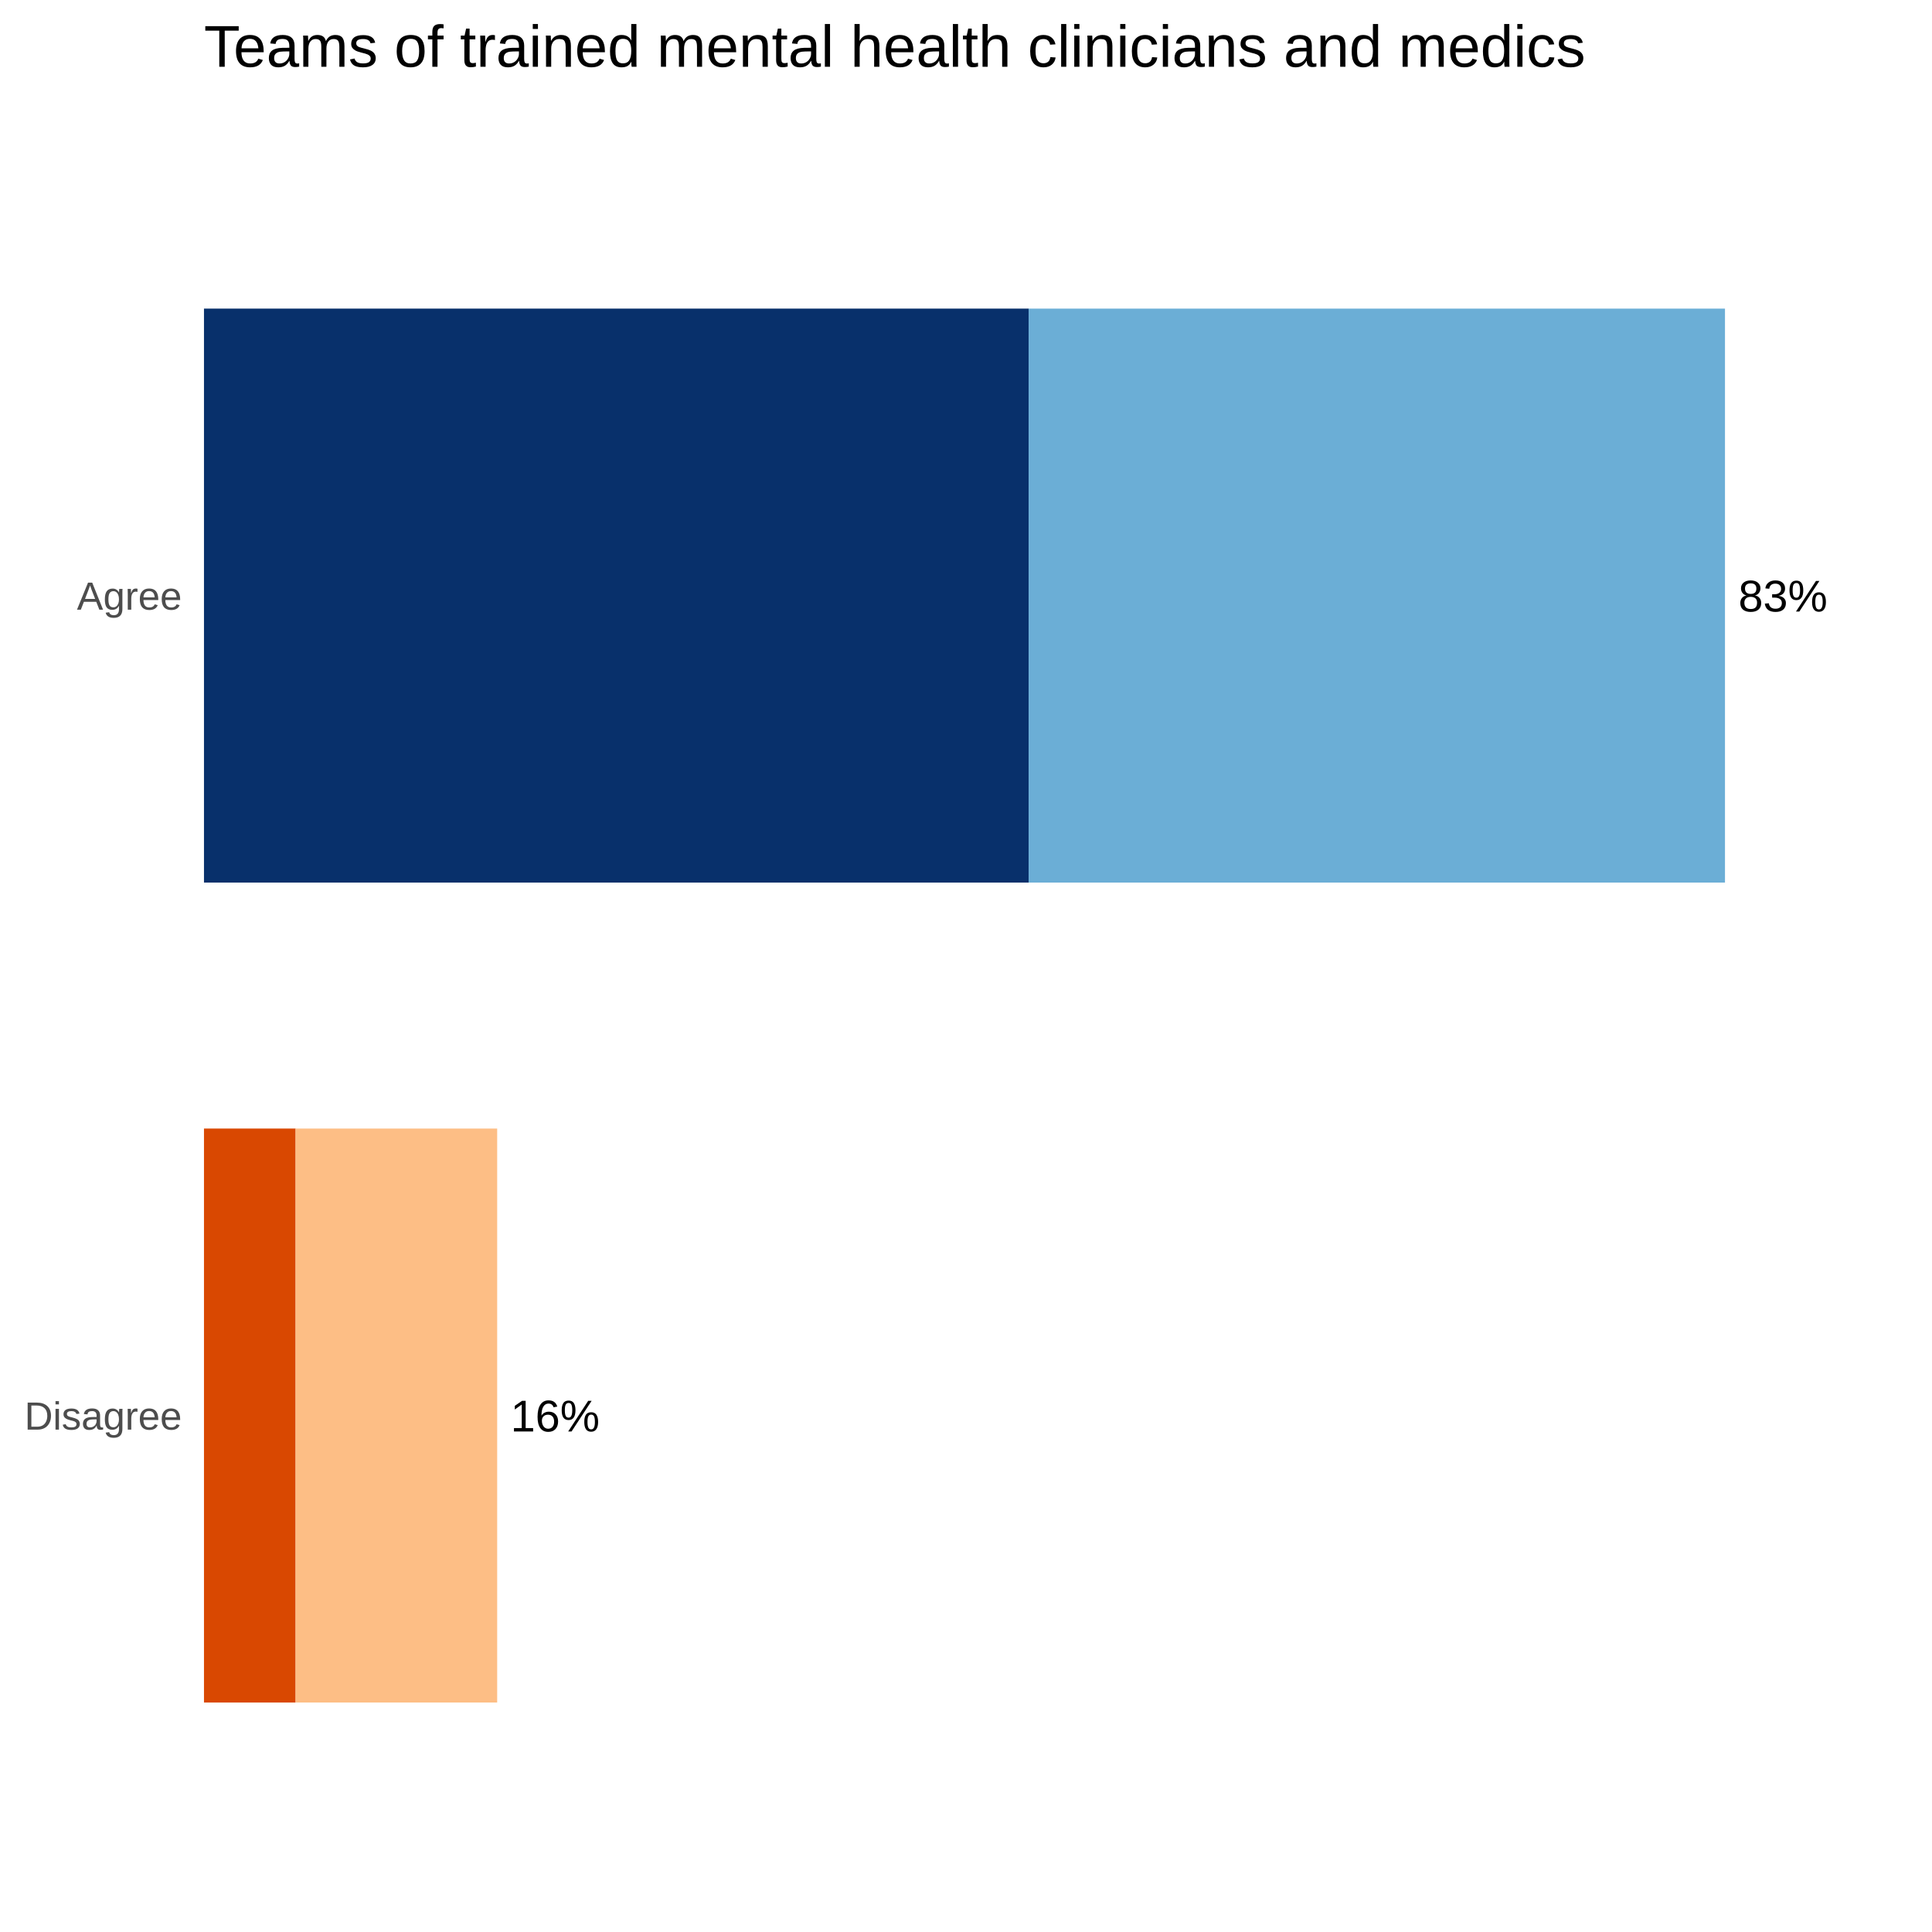
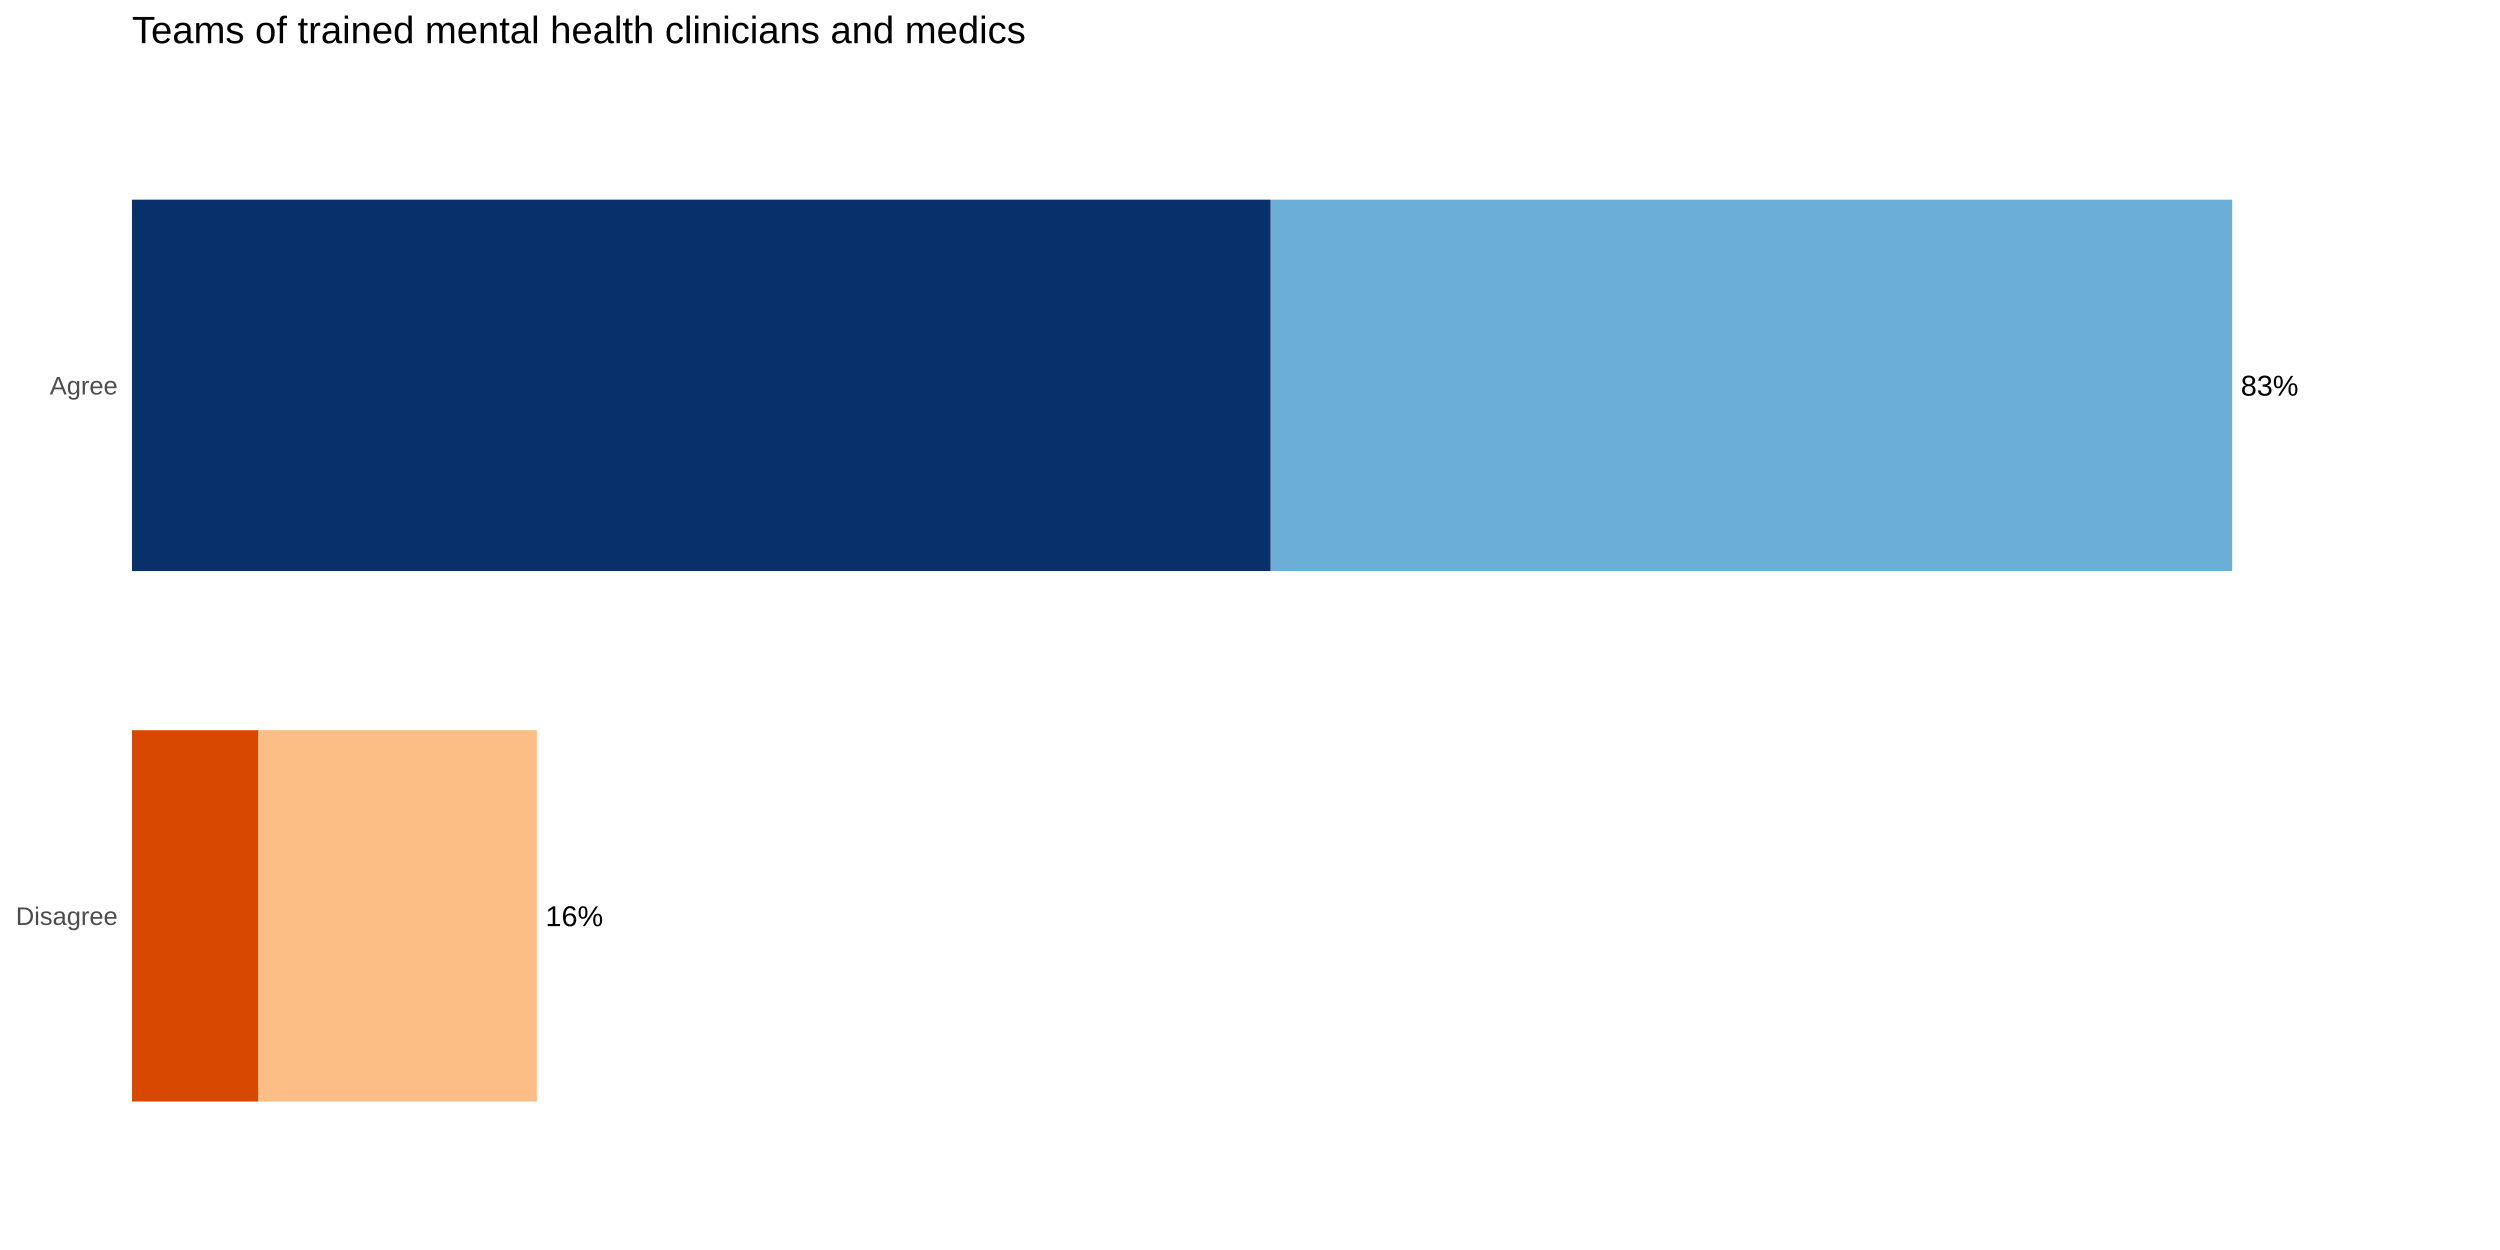
- <svg xmlns="http://www.w3.org/2000/svg" width="432.00pt" height="432.00pt" viewBox="0 0 432.00 432.00">
+ <svg xmlns="http://www.w3.org/2000/svg" width="864.00pt" height="432.00pt" viewBox="0 0 864.00 432.00">
  <g class="svglite">
    <defs>
      <style type="text/css">
    .svglite line, .svglite polyline, .svglite polygon, .svglite path, .svglite rect, .svglite circle {
      fill: none;
      stroke: #000000;
      stroke-linecap: round;
      stroke-linejoin: round;
      stroke-miterlimit: 10.00;
    }
    .svglite text {
      white-space: pre;
    }
    .svglite g.glyphgroup path {
      fill: inherit;
      stroke: none;
    }
  </style>
    </defs>
    <rect width="100%" height="100%" style="stroke: none; fill: #FFFFFF;" />
    <defs>
-       <clipPath id="cpMC4wMHw0MzIuMDB8MC4wMHw0MzIuMDA=">
-         <rect x="0.00" y="0.00" width="432.00" height="432.00" />
+       <clipPath id="cpMC4wMHw4NjQuMDB8MC4wMHw0MzIuMDA=">
+         <rect x="0.00" y="0.00" width="864.00" height="432.00" />
      </clipPath>
    </defs>
-     <g clip-path="url(#cpMC4wMHw0MzIuMDB8MC4wMHw0MzIuMDA=)">
-       <rect x="0" y="0" width="432.00" height="432.00" style="stroke-width: 1.07; stroke: none; fill: #FFFFFF;" />
+     <g clip-path="url(#cpMC4wMHw4NjQuMDB8MC4wMHw0MzIuMDA=)">
+       <rect x="0.00" y="0" width="864.00" height="432.00" style="stroke-width: 1.07; stroke: none; fill: #FFFFFF;" />
    </g>
    <defs>
-       <clipPath id="cpNDUuNjF8NDI2LjUyfDIzLjE4fDQyNi41Mg==">
-         <rect x="45.61" y="23.18" width="380.91" height="403.34" />
+       <clipPath id="cpNDUuNjF8ODU4LjUyfDIzLjE4fDQyNi41Mg==">
+         <rect x="45.61" y="23.18" width="812.91" height="403.34" />
      </clipPath>
    </defs>
-     <g clip-path="url(#cpNDUuNjF8NDI2LjUyfDIzLjE4fDQyNi41Mg==)">
-       <rect x="230.00" y="69.01" width="155.71" height="128.34" style="stroke-width: 1.07; stroke: none; stroke-linecap: butt; stroke-linejoin: miter; fill: #6BAED6;" />
-       <rect x="45.61" y="69.01" width="184.39" height="128.34" style="stroke-width: 1.07; stroke: none; stroke-linecap: butt; stroke-linejoin: miter; fill: #08306B;" />
-       <rect x="45.61" y="252.35" width="20.49" height="128.34" style="stroke-width: 1.07; stroke: none; stroke-linecap: butt; stroke-linejoin: miter; fill: #D94801;" />
-       <rect x="66.10" y="252.35" width="45.07" height="128.34" style="stroke-width: 1.07; stroke: none; stroke-linecap: butt; stroke-linejoin: miter; fill: #FDBE85;" />
-       <text x="114.16" y="320.08" style="font-size: 9.96px; font-family: &quot;Arial&quot;;" textLength="19.91px" lengthAdjust="spacingAndGlyphs">16%</text>
-       <text x="388.70" y="136.74" style="font-size: 9.96px; font-family: &quot;Arial&quot;;" textLength="19.91px" lengthAdjust="spacingAndGlyphs">83%</text>
+     <g clip-path="url(#cpNDUuNjF8ODU4LjUyfDIzLjE4fDQyNi41Mg==)">
+       <rect x="439.13" y="69.01" width="332.30" height="128.34" style="stroke-width: 1.07; stroke: none; stroke-linecap: butt; stroke-linejoin: miter; fill: #6BAED6;" />
+       <rect x="45.61" y="69.01" width="393.51" height="128.34" style="stroke-width: 1.07; stroke: none; stroke-linecap: butt; stroke-linejoin: miter; fill: #08306B;" />
+       <rect x="45.61" y="252.35" width="43.72" height="128.34" style="stroke-width: 1.07; stroke: none; stroke-linecap: butt; stroke-linejoin: miter; fill: #D94801;" />
+       <rect x="89.34" y="252.35" width="96.19" height="128.34" style="stroke-width: 1.07; stroke: none; stroke-linecap: butt; stroke-linejoin: miter; fill: #FDBE85;" />
+       <text x="188.52" y="320.08" style="font-size: 9.96px; font-family: &quot;Arial&quot;;" textLength="19.91px" lengthAdjust="spacingAndGlyphs">16%</text>
+       <text x="774.41" y="136.74" style="font-size: 9.96px; font-family: &quot;Arial&quot;;" textLength="19.91px" lengthAdjust="spacingAndGlyphs">83%</text>
    </g>
-     <g clip-path="url(#cpMC4wMHw0MzIuMDB8MC4wMHw0MzIuMDA=)">
+     <g clip-path="url(#cpMC4wMHw4NjQuMDB8MC4wMHw0MzIuMDA=)">
      <text x="40.68" y="319.67" text-anchor="end" style="font-size: 8.80px;fill: #4D4D4D; font-family: &quot;Arial&quot;;" textLength="35.20px" lengthAdjust="spacingAndGlyphs">Disagree</text>
      <text x="40.68" y="136.33" text-anchor="end" style="font-size: 8.80px;fill: #4D4D4D; font-family: &quot;Arial&quot;;" textLength="23.47px" lengthAdjust="spacingAndGlyphs">Agree</text>
      <text x="45.61" y="14.93" style="font-size: 13.20px; font-family: &quot;Arial&quot;;" textLength="308.44px" lengthAdjust="spacingAndGlyphs">Teams of trained mental health clinicians and medics</text>
    </g>
  </g>
</svg>
